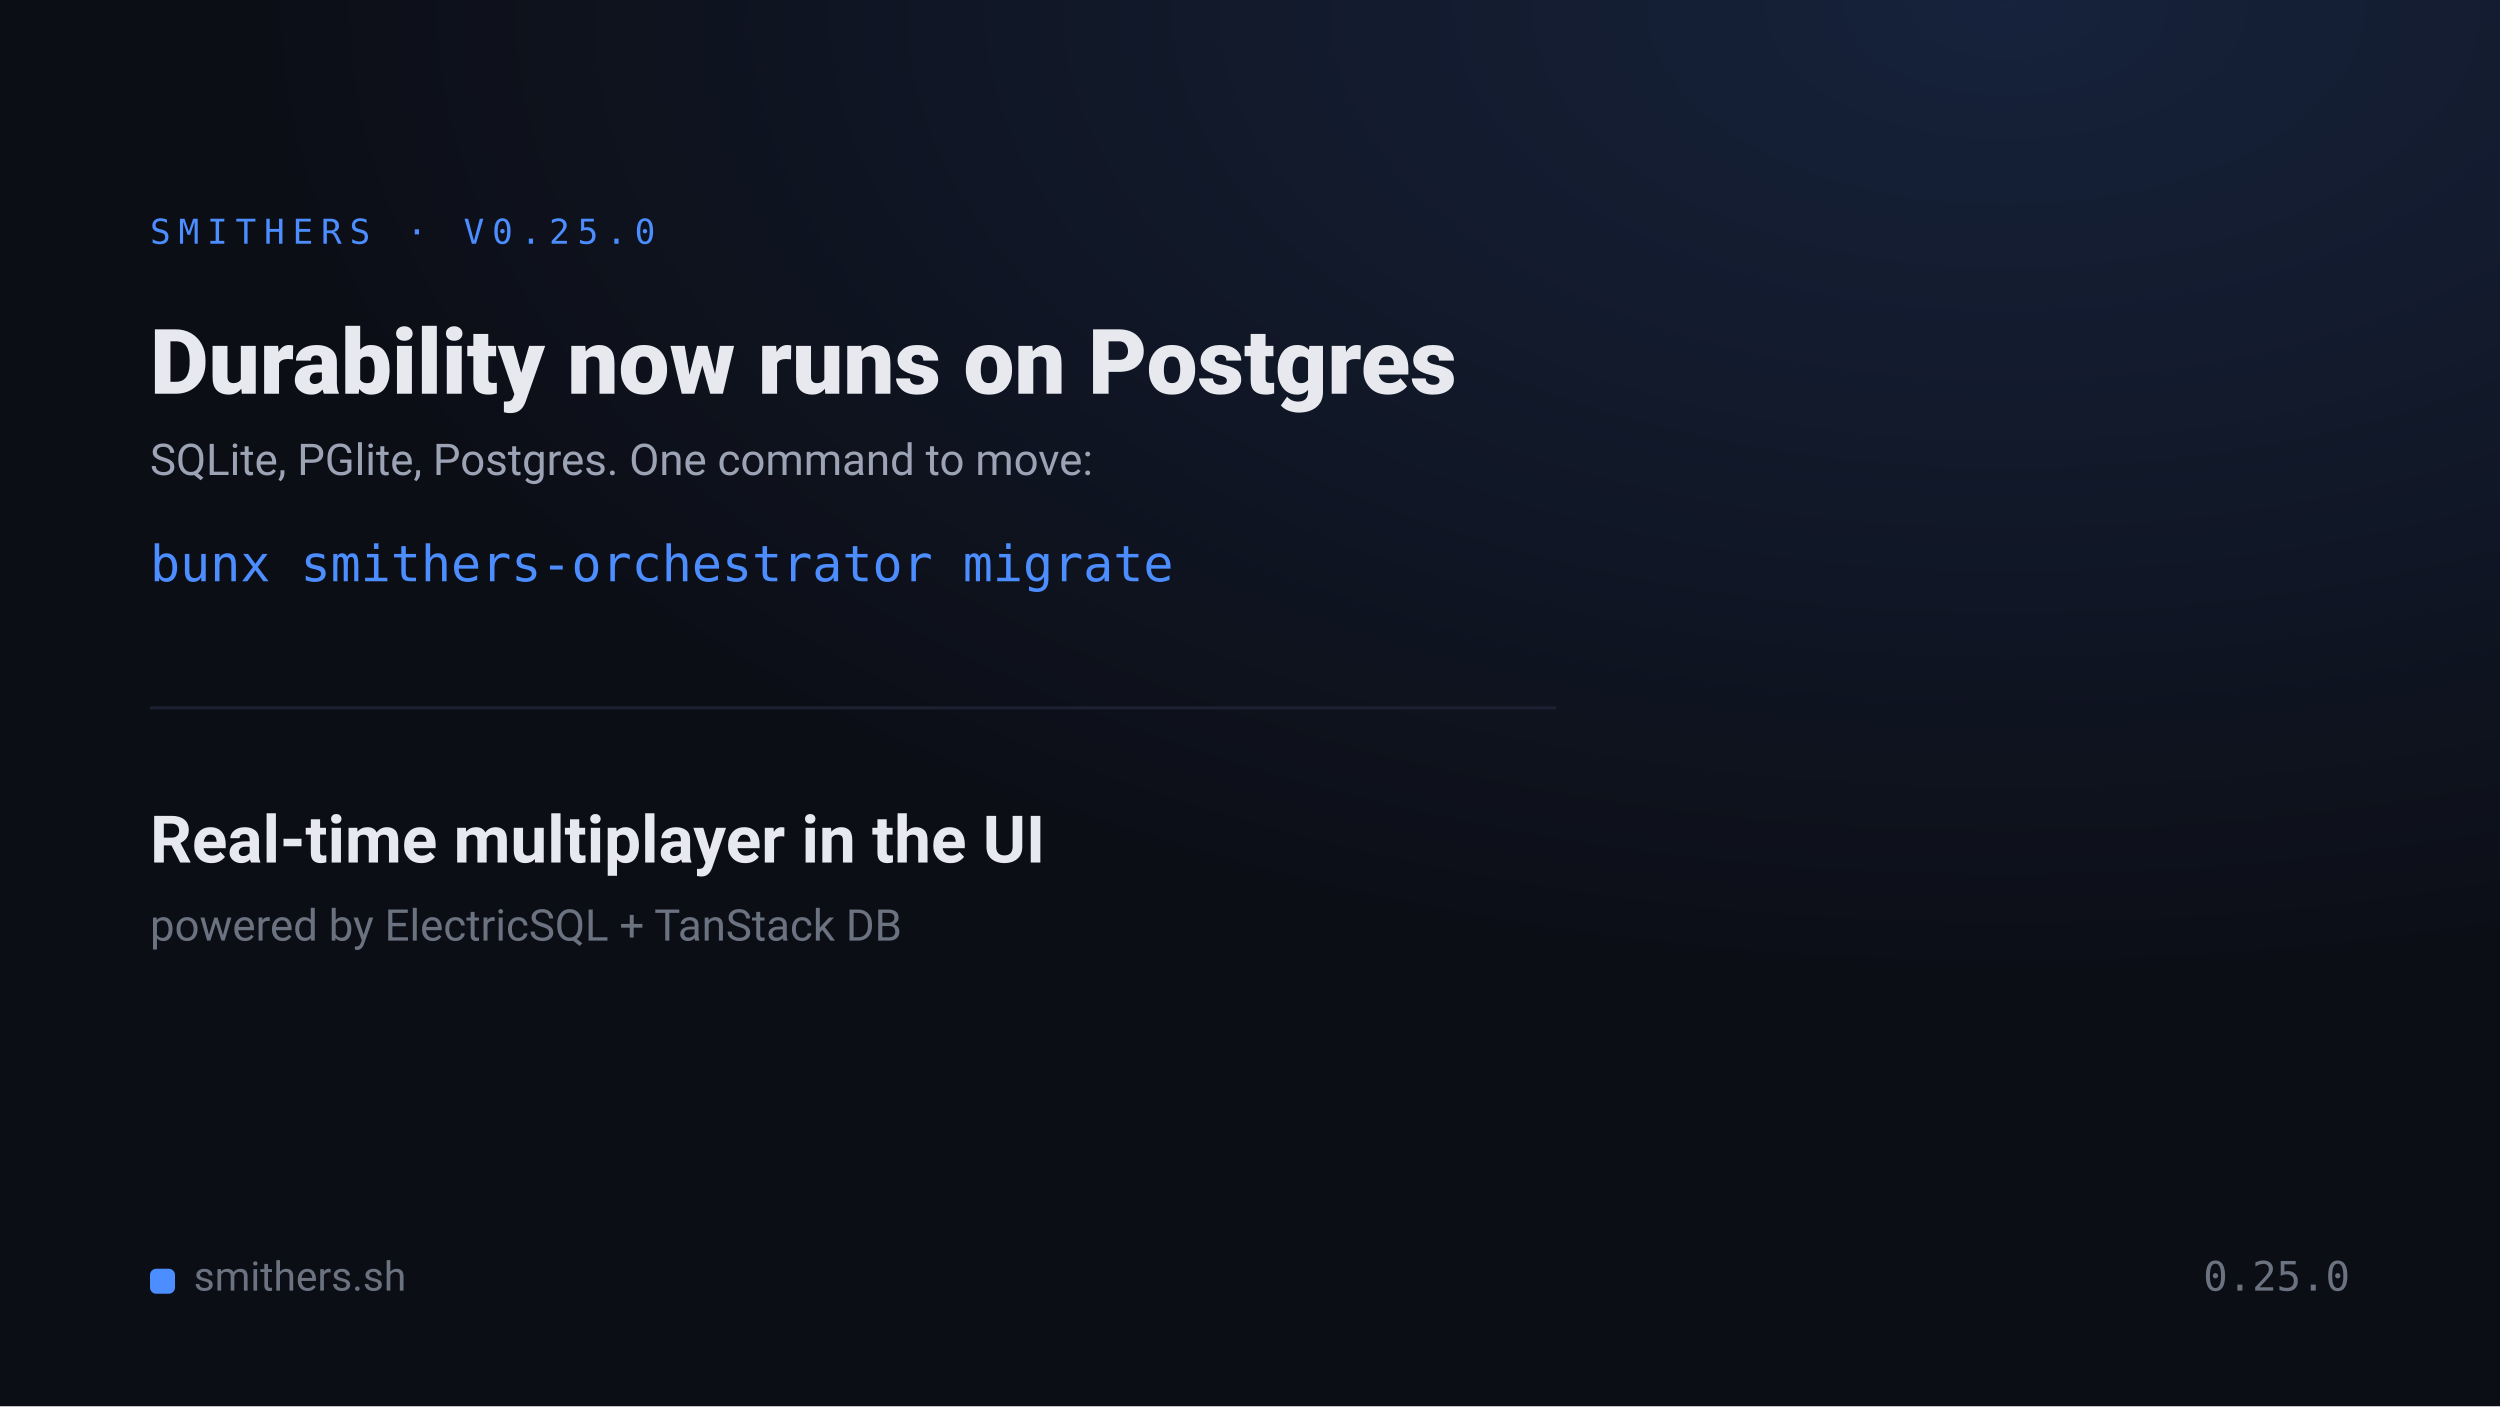
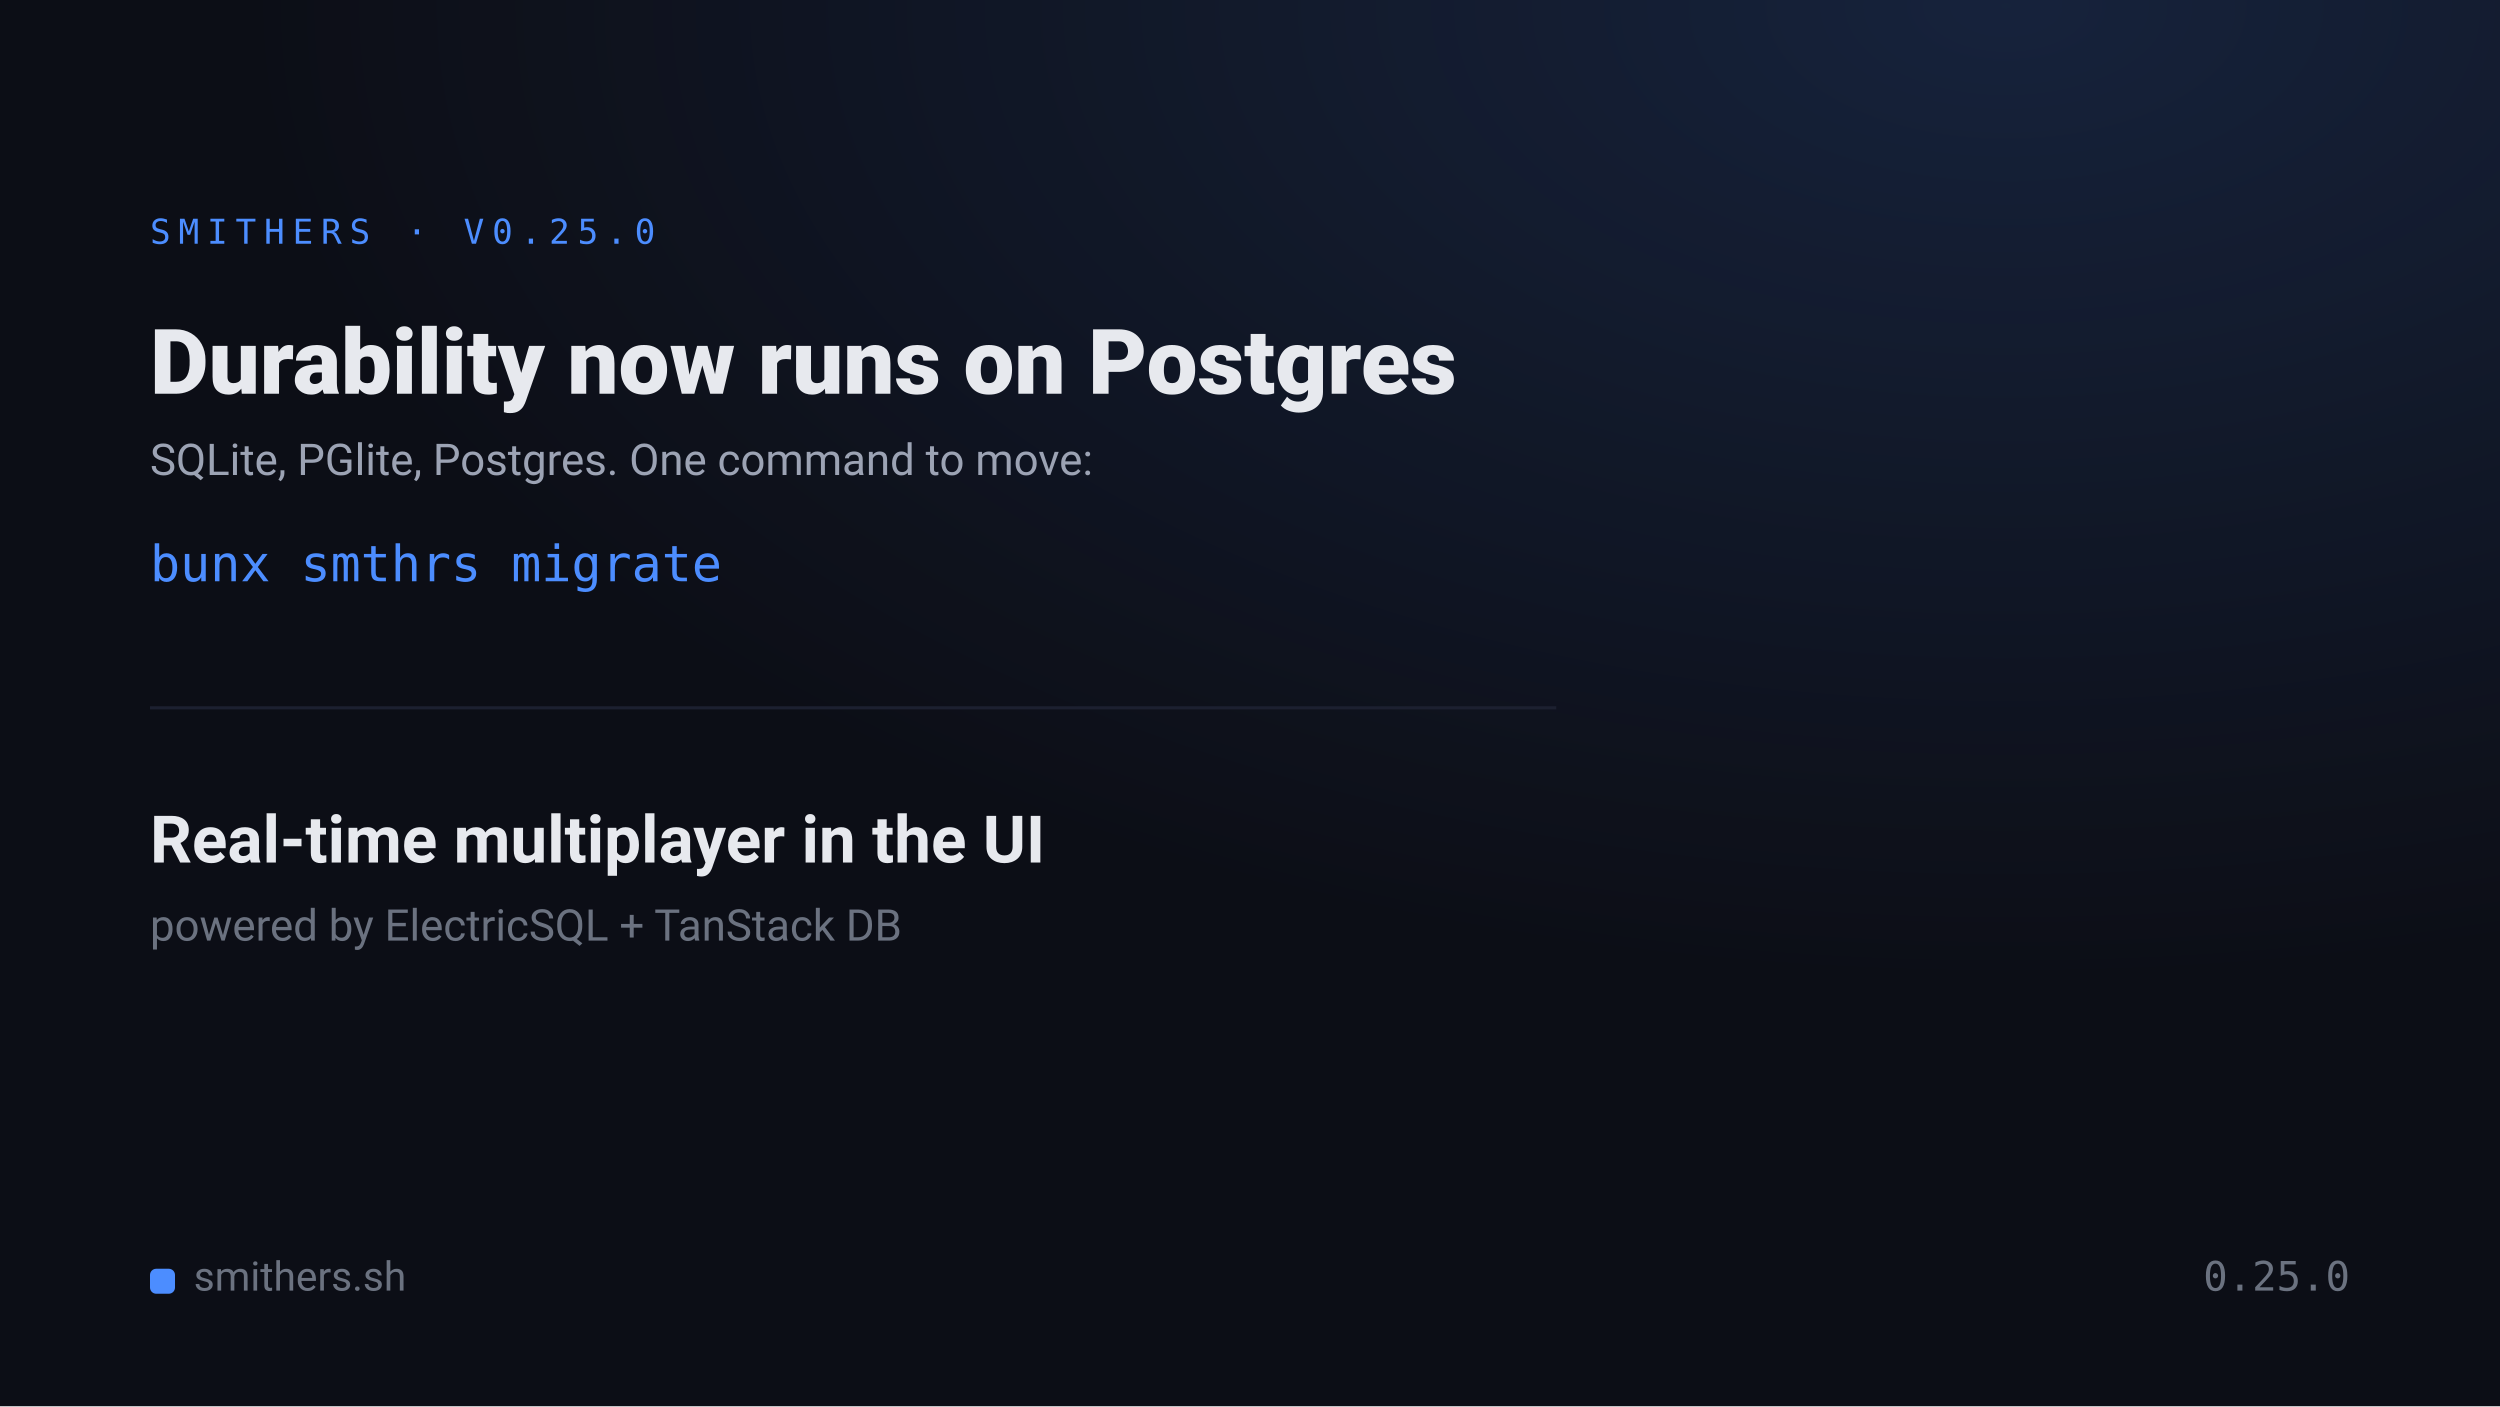
<svg xmlns="http://www.w3.org/2000/svg" width="1600" height="900" viewBox="0 0 1600 900">
  <defs>
    <radialGradient id="glow" cx="80%" cy="0%" r="70%">
      <stop offset="0%" stop-color="#4C8DFF" stop-opacity="0.16" />
      <stop offset="100%" stop-color="#4C8DFF" stop-opacity="0" />
    </radialGradient>
  </defs>
  <rect width="1600" height="900" fill="#0C0E16" />
  <rect width="1600" height="900" fill="url(#glow)" />
  <text font-size="22" font-family="ui-monospace, SFMono-Regular, Menlo, Monaco, Consolas, monospace" fill="#4C8DFF" letter-spacing="5">
    <tspan x="96" y="156">SMITHERS · V0.25.0</tspan>
  </text>
  <text font-size="58" font-family="system-ui, -apple-system, 'Segoe UI', Roboto, Helvetica, Arial, sans-serif" fill="#E7E9EE" font-weight="800">
    <tspan x="96" y="252">Durability now runs on Postgres</tspan>
  </text>
  <text font-size="28" font-family="system-ui, -apple-system, 'Segoe UI', Roboto, Helvetica, Arial, sans-serif" fill="#9CA3B4">
    <tspan x="96" y="304">SQLite, PGlite, Postgres. One command to move:</tspan>
  </text>
  <text font-size="32" font-family="ui-monospace, SFMono-Regular, Menlo, Monaco, Consolas, monospace" fill="#4C8DFF">
-     <tspan x="96" y="372">bunx smithers-orchestrator migrate</tspan>
+     <tspan x="96" y="372">bunx smthrs migrate</tspan>
  </text>
  <rect x="96" y="452" width="900" height="2" fill="#1C2030" />
  <text font-size="42" font-family="system-ui, -apple-system, 'Segoe UI', Roboto, Helvetica, Arial, sans-serif" fill="#E7E9EE" font-weight="700">
    <tspan x="96" y="552">Real-time multiplayer in the UI</tspan>
  </text>
  <text font-size="28" font-family="system-ui, -apple-system, 'Segoe UI', Roboto, Helvetica, Arial, sans-serif" fill="#6B7280">
    <tspan x="96" y="602">powered by ElectricSQL + TanStack DB</tspan>
  </text>
  <rect x="96" y="812" width="16" height="16" rx="4" fill="#4C8DFF" />
  <text x="124" y="826" font-size="26" font-family="system-ui, -apple-system, 'Segoe UI', Roboto, Helvetica, Arial, sans-serif" fill="#6B7280">smithers.sh</text>
  <text x="1504" y="826" font-size="26" font-family="ui-monospace, SFMono-Regular, Menlo, Monaco, Consolas, monospace" fill="#6B7280" text-anchor="end">0.25.0</text>
</svg>
